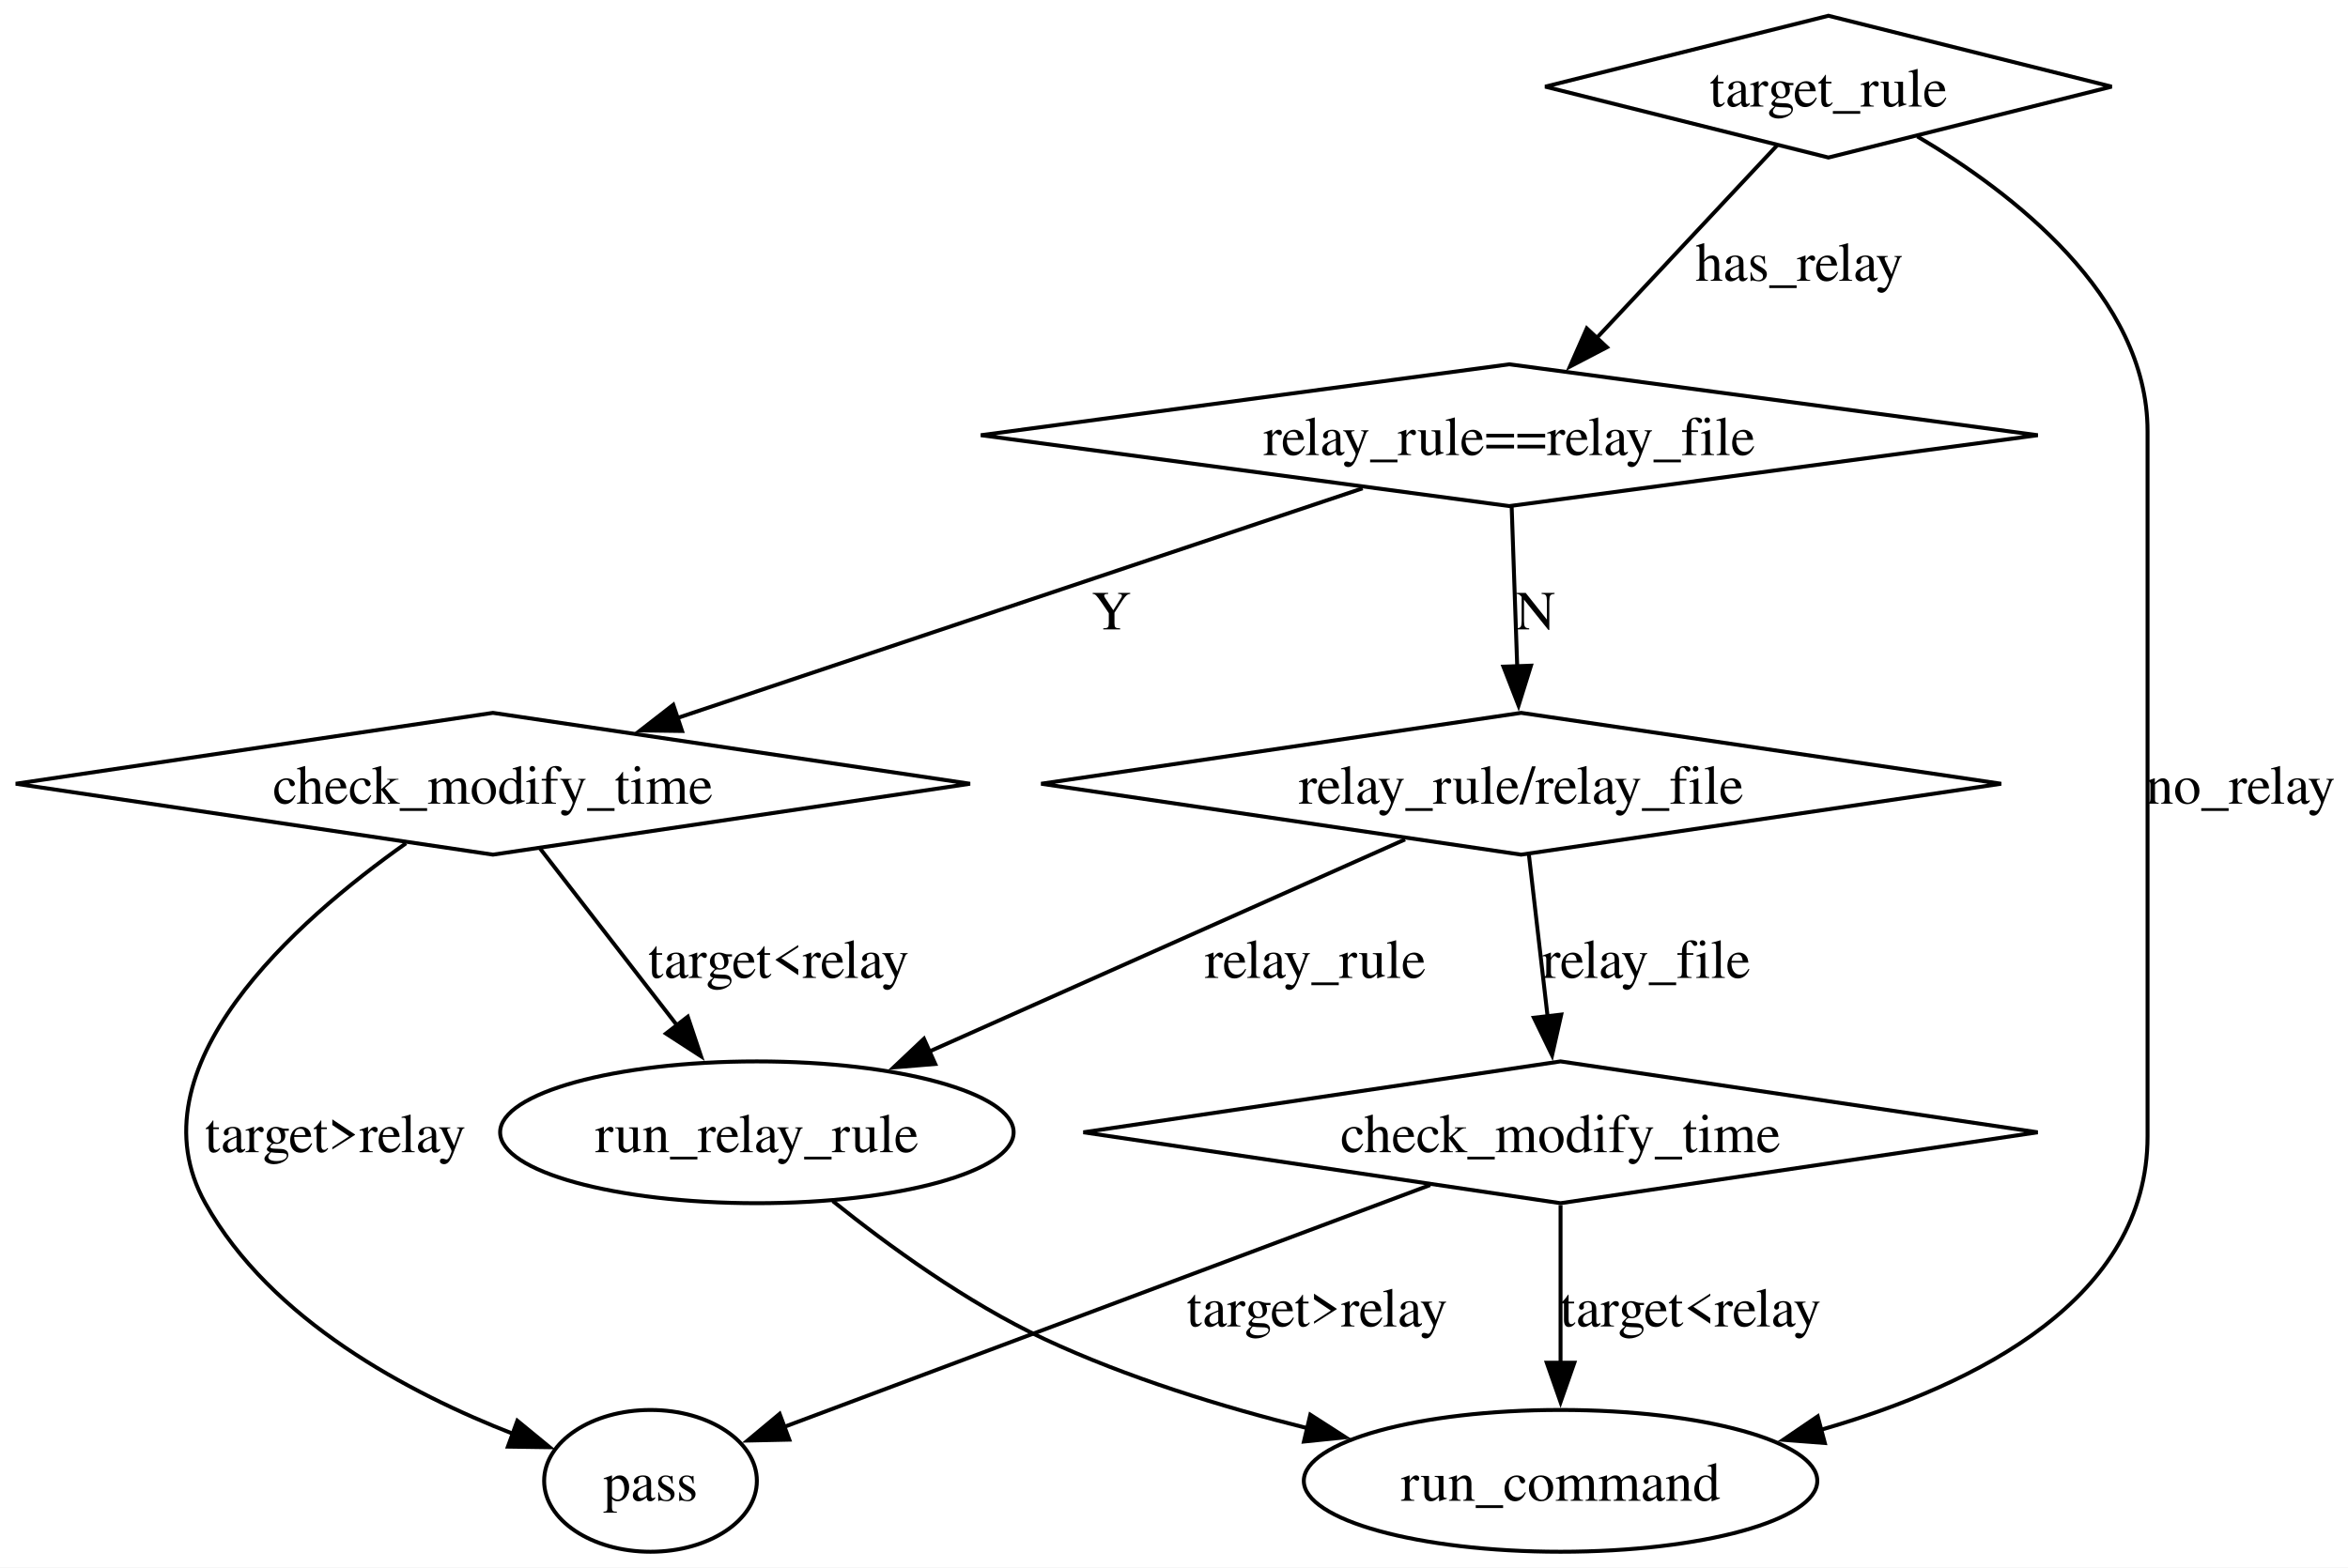
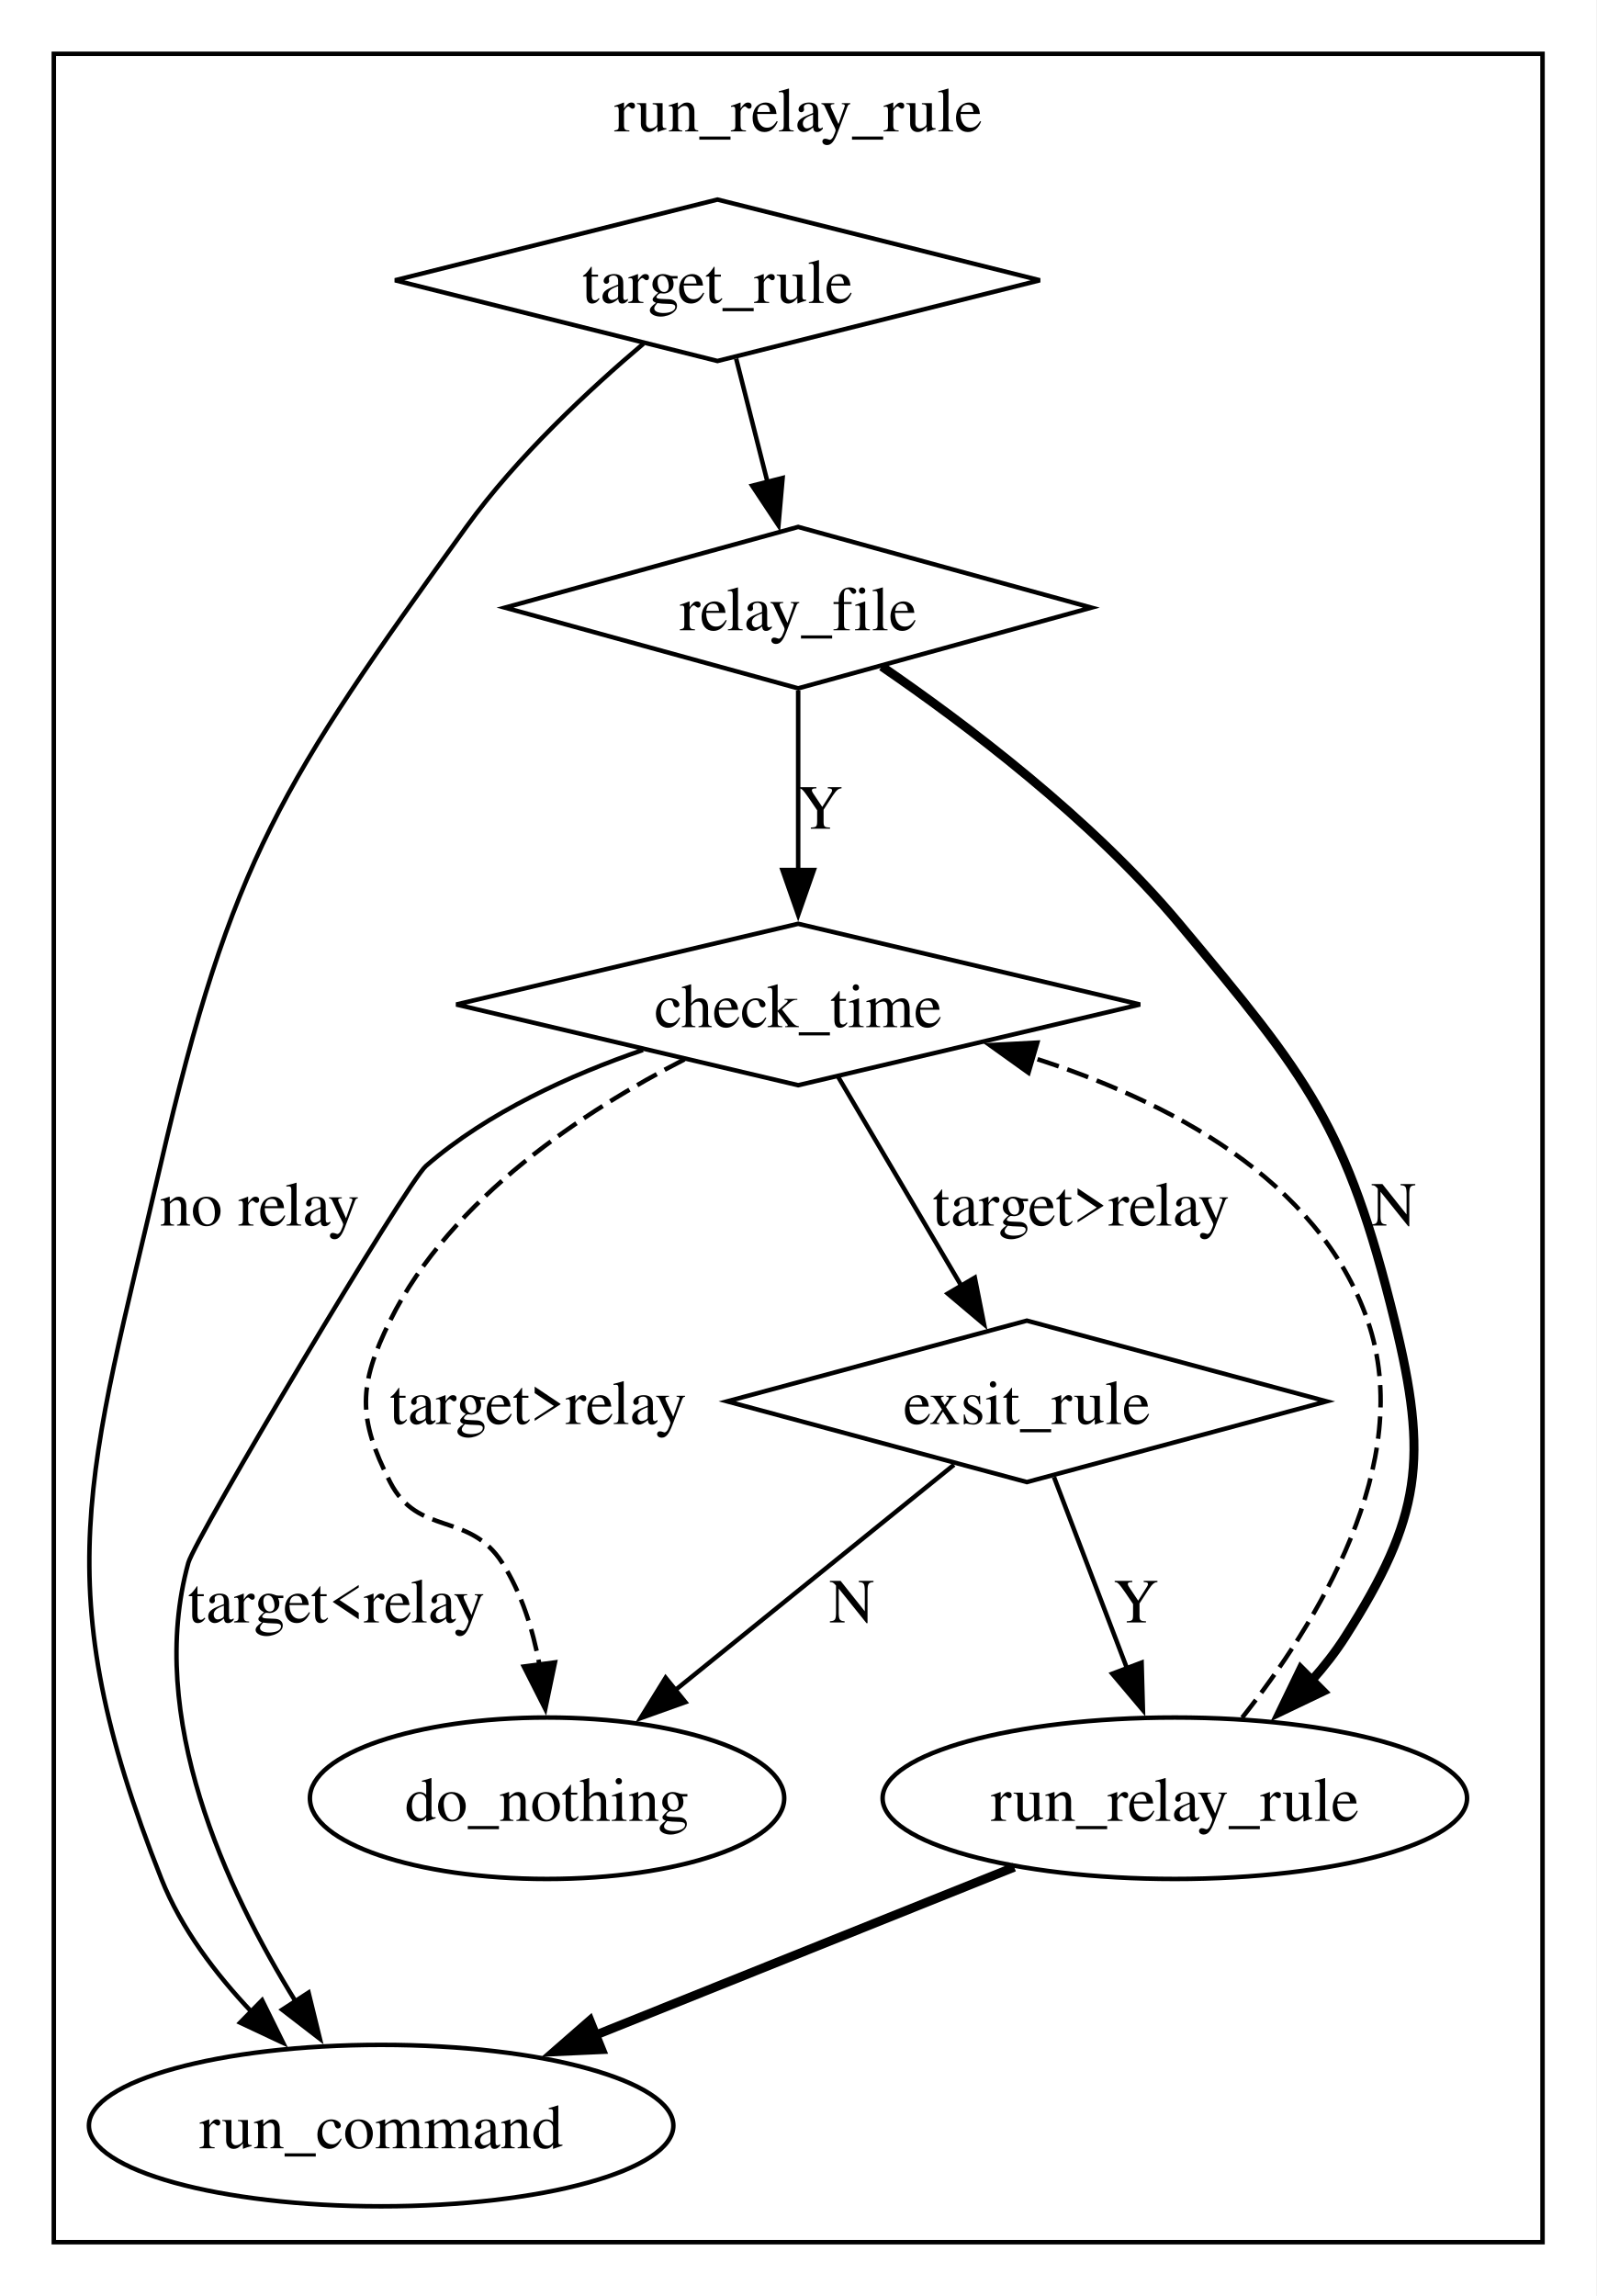
- <svg xmlns="http://www.w3.org/2000/svg" width="596pt" height="398pt" viewBox="0.00 0.00 596.00 398.00">
-   <g id="graph0" class="graph" transform="scale(1 1) rotate(0) translate(4 394)">
-     <polygon fill="white" stroke="none" points="-4,4 -4,-394 592.37,-394 592.37,4 -4,4" />
+ <svg xmlns="http://www.w3.org/2000/svg" width="356pt" height="512pt" viewBox="0.00 0.00 356.00 512.00">
+   <g id="graph0" class="graph" transform="scale(1 1) rotate(0) translate(4 508)">
+     <polygon fill="white" stroke="none" points="-4,4 -4,-508 352,-508 352,4 -4,4" />
+     <g id="clust1" class="cluster">
+       <polygon fill="none" stroke="black" points="8,-8 8,-496 340,-496 340,-8 8,-8" />
+       <text xml:space="preserve" text-anchor="middle" x="174" y="-478.7" font-family="Times,serif" font-size="14.00">run_relay_rule</text>
+     </g>
    <g id="node1" class="node">
-       <polygon fill="none" stroke="black" points="460.12,-390 388.22,-372 460.12,-354 532.01,-372 460.12,-390" />
-       <text xml:space="preserve" text-anchor="middle" x="460.12" y="-366.95" font-family="Times,serif" font-size="14.00">target_rule</text>
+       <polygon fill="none" stroke="black" points="156,-463.5 84.1,-445.5 156,-427.5 227.9,-445.5 156,-463.5" />
+       <text xml:space="preserve" text-anchor="middle" x="156" y="-440.45" font-family="Times,serif" font-size="14.00">target_rule</text>
    </g>
    <g id="node2" class="node">
-       <polygon fill="none" stroke="black" points="379.12,-301.5 244.97,-283.5 379.12,-265.5 513.26,-283.5 379.12,-301.5" />
-       <text xml:space="preserve" text-anchor="middle" x="379.12" y="-278.45" font-family="Times,serif" font-size="14.00">relay_rule==relay_file</text>
+       <ellipse fill="none" stroke="black" cx="81" cy="-34" rx="65.17" ry="18" />
+       <text xml:space="preserve" text-anchor="middle" x="81" y="-28.95" font-family="Times,serif" font-size="14.00">run_command</text>
    </g>
    <g id="edge1" class="edge">
-       <path fill="none" stroke="black" d="M447.1,-357.1C434.73,-343.89 415.87,-323.74 401.15,-308.03" />
-       <polygon fill="black" stroke="black" points="403.89,-305.83 394.5,-300.93 398.78,-310.62 403.89,-305.83" />
-       <text xml:space="preserve" text-anchor="middle" x="452.75" y="-322.7" font-family="Times,serif" font-size="14.00">has_relay</text>
+       <path fill="none" stroke="black" d="M139.51,-431.38C127.45,-421.18 111.3,-406.16 100,-390.5 58.91,-333.56 47.59,-316.41 31.75,-248 15.81,-179.16 5.94,-154.69 32,-89 36.38,-77.97 44.12,-67.77 52.18,-59.28" />
+       <polygon fill="black" stroke="black" points="54.45,-61.95 59.14,-52.45 49.55,-56.96 54.45,-61.95" />
+       <text xml:space="preserve" text-anchor="middle" x="53.88" y="-234.7" font-family="Times,serif" font-size="14.00">no relay</text>
    </g>
    <g id="node3" class="node">
-       <ellipse fill="none" stroke="black" cx="392.12" cy="-18" rx="65.17" ry="18" />
-       <text xml:space="preserve" text-anchor="middle" x="392.12" y="-12.95" font-family="Times,serif" font-size="14.00">run_command</text>
+       <polygon fill="none" stroke="black" points="174,-390.5 108.62,-372.5 174,-354.5 239.38,-372.5 174,-390.5" />
+       <text xml:space="preserve" text-anchor="middle" x="174" y="-367.45" font-family="Times,serif" font-size="14.00">relay_file</text>
    </g>
    <g id="edge2" class="edge">
-       <path fill="none" stroke="black" d="M482.68,-359.36C506.65,-345.2 541.12,-318.86 541.12,-284.5 541.12,-284.5 541.12,-284.5 541.12,-105.5 541.12,-64.35 498.09,-42.45 458.28,-30.99" />
-       <polygon fill="black" stroke="black" points="459.2,-27.61 448.64,-28.42 457.4,-34.38 459.2,-27.61" />
-       <text xml:space="preserve" text-anchor="middle" x="564.74" y="-189.95" font-family="Times,serif" font-size="14.00">no_relay</text>
+       <path fill="none" stroke="black" d="M160.17,-428.03C162.25,-419.85 164.81,-409.76 167.16,-400.49" />
+       <polygon fill="black" stroke="black" points="170.53,-401.41 169.6,-390.86 163.75,-399.69 170.53,-401.41" />
    </g>
    <g id="node4" class="node">
-       <polygon fill="none" stroke="black" points="382.12,-213 260.28,-195 382.12,-177 503.96,-195 382.12,-213" />
-       <text xml:space="preserve" text-anchor="middle" x="382.12" y="-189.95" font-family="Times,serif" font-size="14.00">relay_rule/relay_file</text>
+       <polygon fill="none" stroke="black" points="174,-302 97.76,-284 174,-266 250.24,-284 174,-302" />
+       <text xml:space="preserve" text-anchor="middle" x="174" y="-278.95" font-family="Times,serif" font-size="14.00">check_time</text>
    </g>
    <g id="edge3" class="edge">
-       <path fill="none" stroke="black" d="M379.71,-265.41C380.11,-253.76 380.66,-238.05 381.13,-224.52" />
-       <polygon fill="black" stroke="black" points="384.61,-224.98 381.46,-214.86 377.62,-224.74 384.61,-224.98" />
-       <text xml:space="preserve" text-anchor="middle" x="385.76" y="-234.2" font-family="Times,serif" font-size="14.00">N</text>
+       <path fill="none" stroke="black" d="M174,-354C174,-342.51 174,-327.2 174,-313.93" />
+       <polygon fill="black" stroke="black" points="177.5,-313.99 174,-303.99 170.5,-313.99 177.5,-313.99" />
+       <text xml:space="preserve" text-anchor="middle" x="178.88" y="-323.2" font-family="Times,serif" font-size="14.00">Y</text>
    </g>
-     <g id="node8" class="node">
-       <polygon fill="none" stroke="black" points="121.12,-213 0,-195 121.12,-177 242.23,-195 121.12,-213" />
-       <text xml:space="preserve" text-anchor="middle" x="121.12" y="-189.95" font-family="Times,serif" font-size="14.00">check_modify_time</text>
+     <g id="node5" class="node">
+       <ellipse fill="none" stroke="black" cx="258" cy="-107" rx="65.17" ry="18" />
+       <text xml:space="preserve" text-anchor="middle" x="258" y="-101.95" font-family="Times,serif" font-size="14.00">run_relay_rule</text>
+     </g>
+     <g id="edge4" class="edge">
+       <path fill="none" stroke="black" stroke-width="2" d="M192.64,-359.38C211.13,-346.7 239.44,-325.4 259,-302 287.7,-267.67 296.34,-256.96 307,-213.5 314.55,-182.7 313.05,-169.74 296,-143 293.85,-139.63 291.3,-136.37 288.55,-133.29" />
+       <polygon fill="black" stroke="black" stroke-width="2" points="291.04,-130.83 281.49,-126.26 286.1,-135.79 291.04,-130.83" />
+       <text xml:space="preserve" text-anchor="middle" x="306.78" y="-234.7" font-family="Times,serif" font-size="14.00">N</text>
    </g>
    <g id="edge8" class="edge">
-       <path fill="none" stroke="black" d="M341.88,-270.01C295.95,-254.62 217.85,-228.43 167.92,-211.69" />
-       <polygon fill="black" stroke="black" points="169.13,-208.4 158.53,-208.54 166.9,-215.04 169.13,-208.4" />
-       <text xml:space="preserve" text-anchor="middle" x="278.1" y="-234.2" font-family="Times,serif" font-size="14.00">Y</text>
-     </g>
-     <g id="node5" class="node">
-       <ellipse fill="none" stroke="black" cx="188.12" cy="-106.5" rx="65.17" ry="18" />
-       <text xml:space="preserve" text-anchor="middle" x="188.12" y="-101.45" font-family="Times,serif" font-size="14.00">run_relay_rule</text>
-     </g>
-     <g id="edge4" class="edge">
-       <path fill="none" stroke="black" d="M352.65,-180.86C320.53,-166.54 268.78,-143.47 231.9,-127.02" />
-       <polygon fill="black" stroke="black" points="233.39,-123.85 222.83,-122.98 230.53,-130.25 233.39,-123.85" />
-       <text xml:space="preserve" text-anchor="middle" x="329.87" y="-145.7" font-family="Times,serif" font-size="14.00">relay_rule</text>
+       <path fill="none" stroke="black" d="M139.38,-273.86C123.34,-268.34 104.81,-260 91,-248 86.67,-244.24 39.53,-165.02 38,-159.5 28.52,-125.21 46.44,-86.62 61.96,-61.62" />
+       <polygon fill="black" stroke="black" points="64.81,-63.66 67.33,-53.37 58.94,-59.84 64.81,-63.66" />
+       <text xml:space="preserve" text-anchor="middle" x="71" y="-146.2" font-family="Times,serif" font-size="14.00">target&lt;relay</text>
    </g>
    <g id="node6" class="node">
-       <polygon fill="none" stroke="black" points="392.12,-124.5 271,-106.5 392.12,-88.5 513.23,-106.5 392.12,-124.5" />
-       <text xml:space="preserve" text-anchor="middle" x="392.12" y="-101.45" font-family="Times,serif" font-size="14.00">check_modify_time</text>
+       <ellipse fill="none" stroke="black" cx="118" cy="-107" rx="52.89" ry="18" />
+       <text xml:space="preserve" text-anchor="middle" x="118" y="-101.95" font-family="Times,serif" font-size="14.00">do_nothing</text>
+     </g>
+     <g id="edge7" class="edge">
+       <path fill="none" stroke="black" stroke-dasharray="5,2" d="M148.64,-271.76C126.75,-260.52 96.57,-240.94 83,-213.5 75.91,-199.16 75.71,-191.74 83,-177.5 89.24,-165.31 100.62,-171.03 108,-159.5 112.3,-152.78 114.83,-144.62 116.3,-136.8" />
+       <polygon fill="black" stroke="black" points="119.76,-137.29 117.6,-126.92 112.82,-136.37 119.76,-137.29" />
+       <text xml:space="preserve" text-anchor="middle" x="116" y="-190.45" font-family="Times,serif" font-size="14.00">target&gt;relay</text>
+     </g>
+     <g id="node7" class="node">
+       <polygon fill="none" stroke="black" points="225,-213.5 158.17,-195.5 225,-177.5 291.83,-195.5 225,-213.5" />
+       <text xml:space="preserve" text-anchor="middle" x="225" y="-190.45" font-family="Times,serif" font-size="14.00">exsit_rule</text>
+     </g>
+     <g id="edge9" class="edge">
+       <path fill="none" stroke="black" d="M182.88,-267.93C190.49,-255.03 201.59,-236.21 210.48,-221.12" />
+       <polygon fill="black" stroke="black" points="213.39,-223.09 215.45,-212.7 207.36,-219.53 213.39,-223.09" />
+       <text xml:space="preserve" text-anchor="middle" x="237.07" y="-234.7" font-family="Times,serif" font-size="14.00">target&gt;relay</text>
    </g>
    <g id="edge5" class="edge">
-       <path fill="none" stroke="black" d="M384.09,-176.91C385.45,-165.18 387.28,-149.34 388.85,-135.75" />
-       <polygon fill="black" stroke="black" points="392.3,-136.39 389.97,-126.06 385.35,-135.59 392.3,-136.39" />
-       <text xml:space="preserve" text-anchor="middle" x="413.89" y="-145.7" font-family="Times,serif" font-size="14.00">relay_file</text>
+       <path fill="none" stroke="black" stroke-width="2" d="M222.18,-91.63C195.31,-80.85 158.25,-65.99 128.85,-54.19" />
+       <polygon fill="black" stroke="black" stroke-width="2" points="130.16,-50.95 119.57,-50.47 127.55,-57.44 130.16,-50.95" />
+     </g>
+     <g id="edge6" class="edge">
+       <path fill="none" stroke="black" stroke-dasharray="5,2" d="M273.01,-124.96C289.4,-145.62 311.96,-181.71 301,-213.5 290.09,-245.14 256.17,-262.67 226.13,-272.2" />
+       <polygon fill="black" stroke="black" points="225.36,-268.78 216.75,-274.94 227.33,-275.5 225.36,-268.78" />
+     </g>
+     <g id="edge10" class="edge">
+       <path fill="none" stroke="black" d="M231.05,-178.63C235.6,-166.7 241.96,-150.05 247.35,-135.91" />
+       <polygon fill="black" stroke="black" points="250.59,-137.25 250.88,-126.66 244.05,-134.76 250.59,-137.25" />
+       <text xml:space="preserve" text-anchor="middle" x="249.33" y="-146.2" font-family="Times,serif" font-size="14.00">Y</text>
    </g>
    <g id="edge11" class="edge">
-       <path fill="none" stroke="black" d="M207.39,-89.03C221.46,-77.74 241.45,-63.2 261.12,-54 282,-44.23 306.07,-36.81 327.84,-31.38" />
-       <polygon fill="black" stroke="black" points="328.6,-34.79 337.52,-29.06 326.98,-27.98 328.6,-34.79" />
-     </g>
-     <g id="edge7" class="edge">
-       <path fill="none" stroke="black" d="M392.12,-88C392.12,-76.51 392.12,-61.2 392.12,-47.93" />
-       <polygon fill="black" stroke="black" points="395.62,-47.99 392.12,-37.99 388.62,-47.99 395.62,-47.99" />
-       <text xml:space="preserve" text-anchor="middle" x="425.12" y="-57.2" font-family="Times,serif" font-size="14.00">target&lt;relay</text>
-     </g>
-     <g id="node7" class="node">
-       <ellipse fill="none" stroke="black" cx="161.12" cy="-18" rx="27" ry="18" />
-       <text xml:space="preserve" text-anchor="middle" x="161.12" y="-12.95" font-family="Times,serif" font-size="14.00">pass</text>
-     </g>
-     <g id="edge6" class="edge">
-       <path fill="none" stroke="black" d="M359.02,-93.11C315.41,-76.78 239.1,-48.2 195.07,-31.71" />
-       <polygon fill="black" stroke="black" points="196.35,-28.46 185.76,-28.23 193.9,-35.01 196.35,-28.46" />
-       <text xml:space="preserve" text-anchor="middle" x="330.31" y="-57.2" font-family="Times,serif" font-size="14.00">target&gt;relay</text>
-     </g>
-     <g id="edge10" class="edge">
-       <path fill="none" stroke="black" d="M133.1,-178.54C142.73,-166.1 156.48,-148.35 167.82,-133.7" />
-       <polygon fill="black" stroke="black" points="170.58,-135.85 173.94,-125.81 165.05,-131.57 170.58,-135.85" />
-       <text xml:space="preserve" text-anchor="middle" x="193.62" y="-145.7" font-family="Times,serif" font-size="14.00">target&lt;relay</text>
-     </g>
-     <g id="edge9" class="edge">
-       <path fill="none" stroke="black" d="M99.06,-179.89C71.14,-160.17 28.88,-122.91 48.12,-88.5 64.71,-58.81 99.75,-40.25 126.45,-29.86" />
-       <polygon fill="black" stroke="black" points="127.32,-33.26 135.51,-26.54 124.92,-26.69 127.32,-33.26" />
-       <text xml:space="preserve" text-anchor="middle" x="81.12" y="-101.45" font-family="Times,serif" font-size="14.00">target&gt;relay</text>
+       <path fill="none" stroke="black" d="M208.75,-181.36C192.3,-168.06 166.51,-147.22 146.63,-131.14" />
+       <polygon fill="black" stroke="black" points="148.84,-128.43 138.86,-124.86 144.44,-133.87 148.84,-128.43" />
+       <text xml:space="preserve" text-anchor="middle" x="185.96" y="-146.2" font-family="Times,serif" font-size="14.00">N</text>
    </g>
  </g>
</svg>
